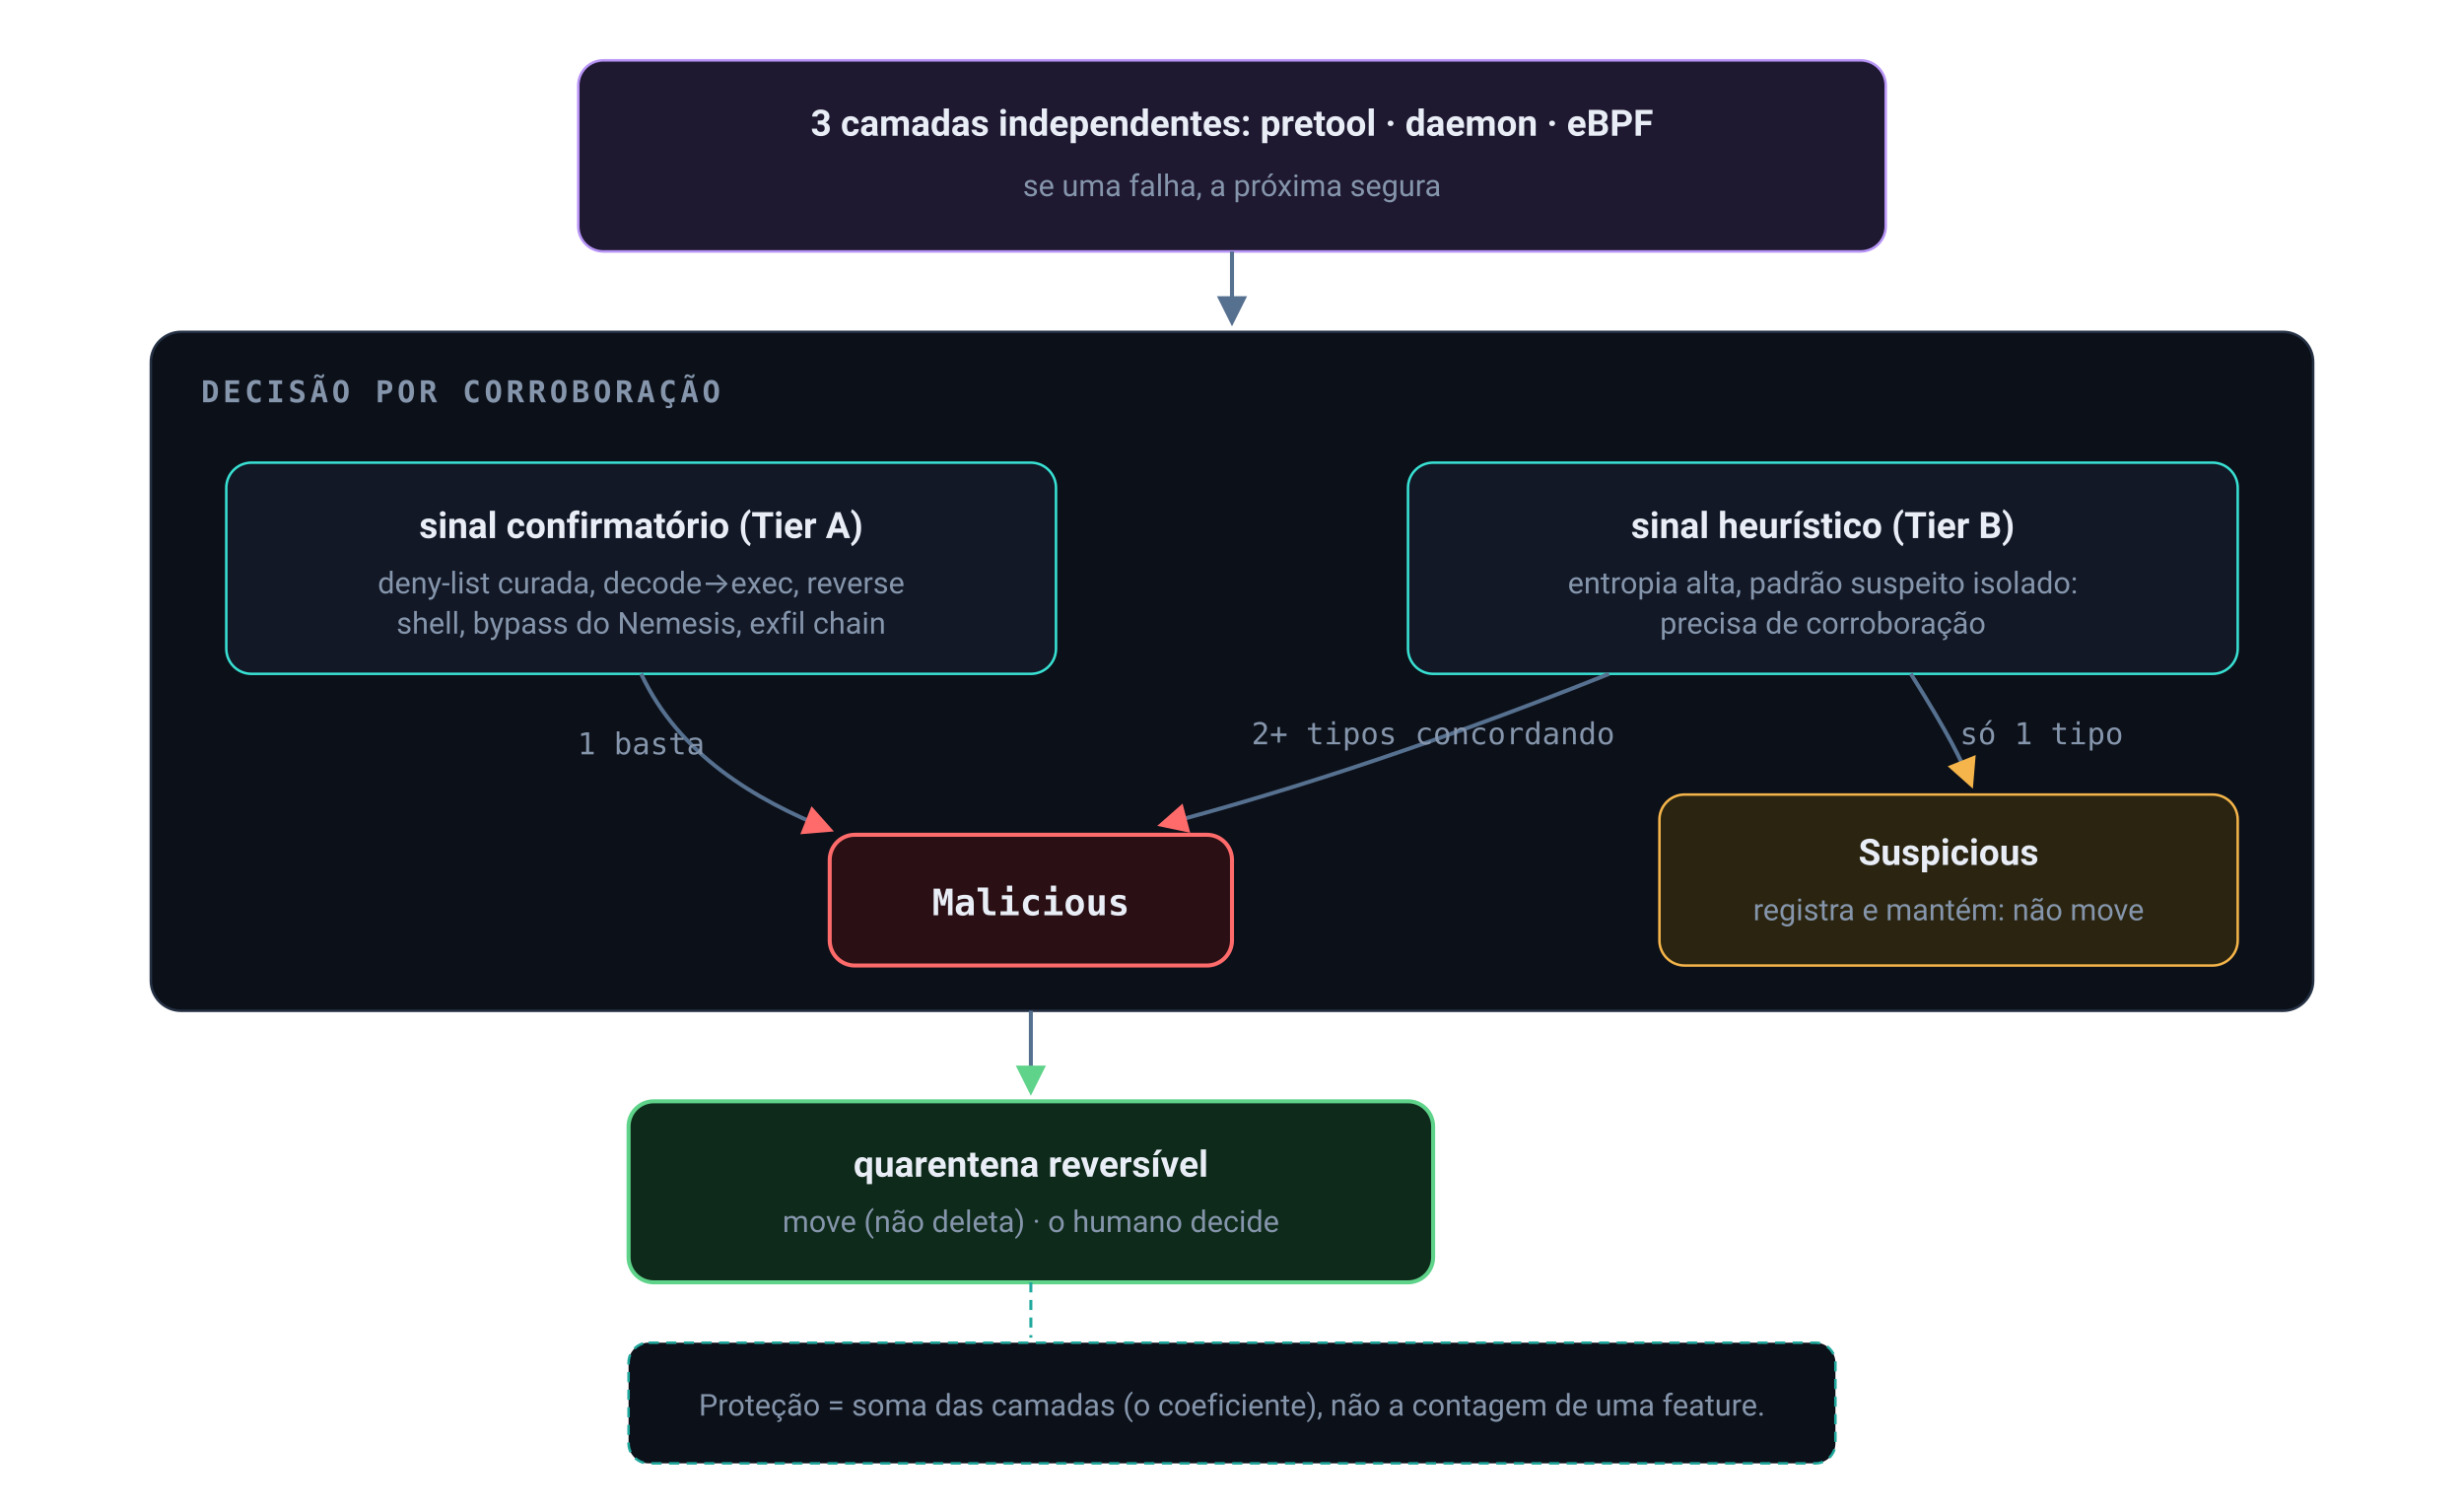
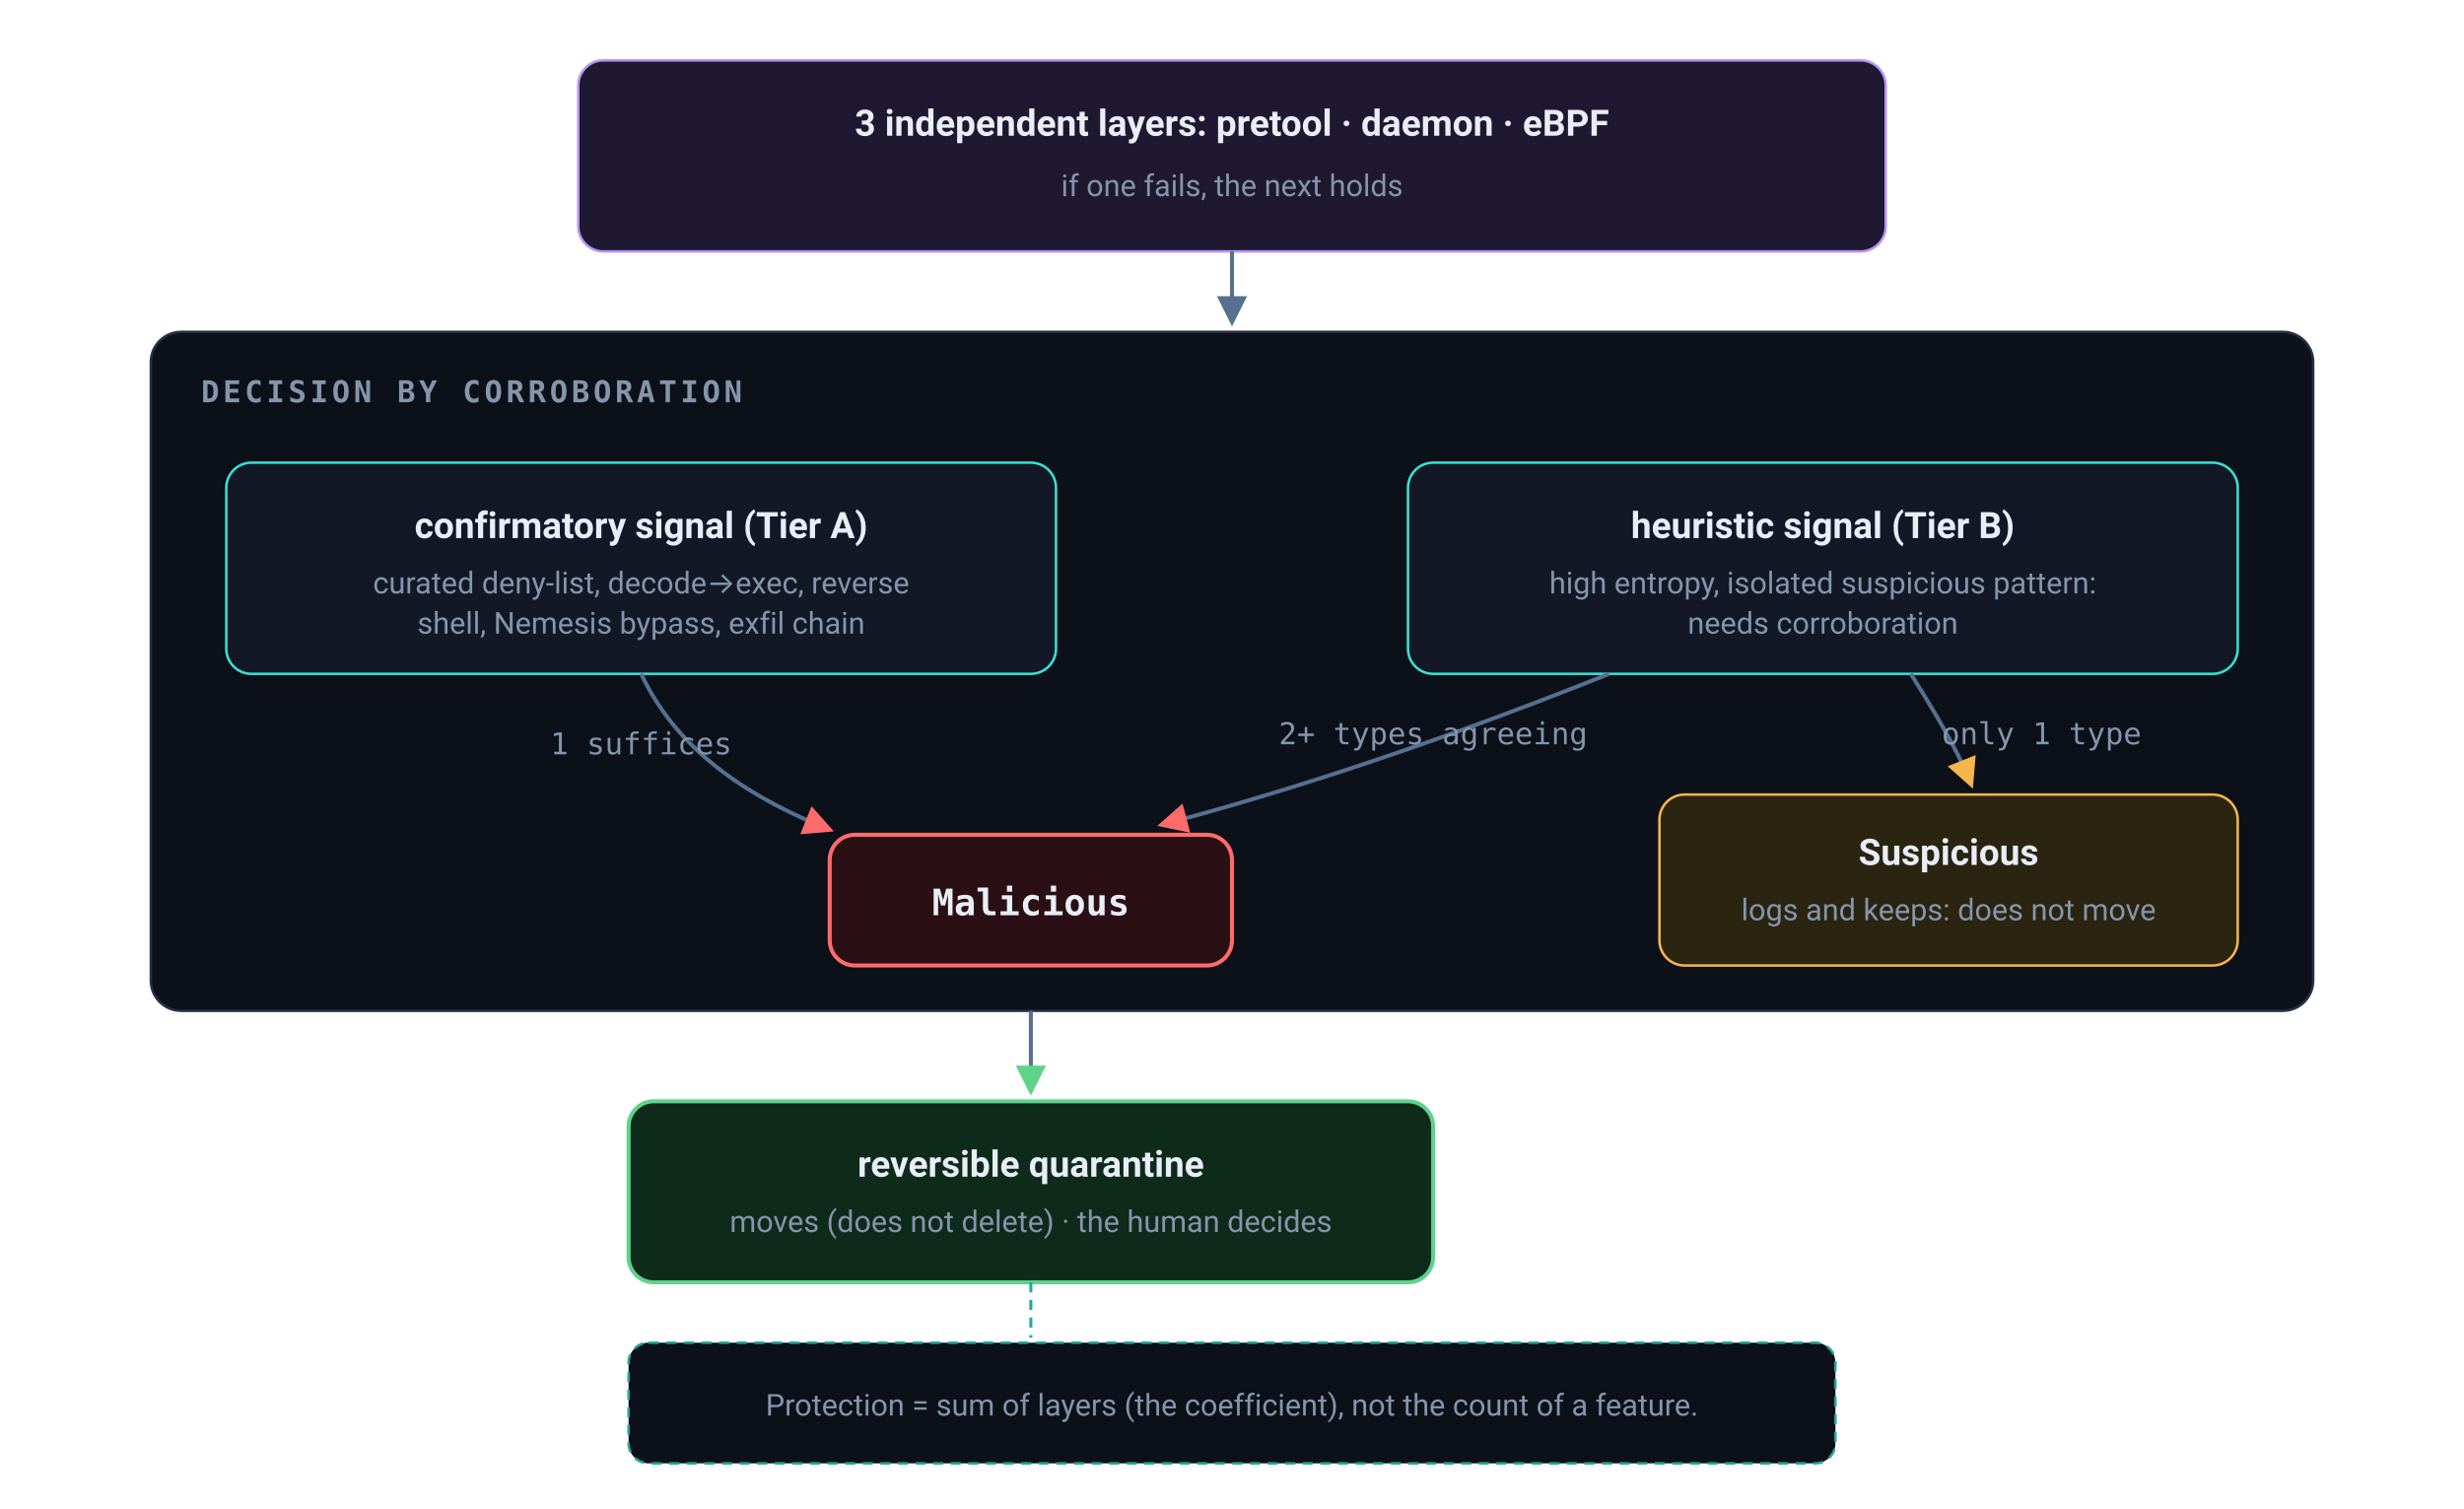
- <svg xmlns="http://www.w3.org/2000/svg" viewBox="0 0 980 600" role="img" aria-label="Três camadas independentes (pretool, daemon, eBPF); a decisão usa corroboração: um sinal confirmatório (Tier A) basta, um heurístico (Tier B) precisa de dois tipos distintos, senão fica Suspicious; ao confirmar, quarentena reversível; proteção é a soma das camadas, o coeficiente.">
+ <svg xmlns="http://www.w3.org/2000/svg" viewBox="0 0 980 600" role="img" aria-label="Three independent layers (pretool, daemon, eBPF); the decision uses corroboration: one confirmatory signal suffices, a heuristic needs two distinct types, otherwise it stays Suspicious; on confirmation, reversible quarantine; protection is the sum of layers, the coefficient.">
  <defs>
    <marker id="arr9" viewBox="0 0 10 10" refX="8.5" refY="5" markerWidth="7.5" markerHeight="7.5" orient="auto-start-reverse">
      <path d="M0 0L10 5L0 10z" fill="#56708f" />
    </marker>
    <marker id="arr9Bad" viewBox="0 0 10 10" refX="8.5" refY="5" markerWidth="7.5" markerHeight="7.5" orient="auto-start-reverse">
      <path d="M0 0L10 5L0 10z" fill="#ff6b6b" />
    </marker>
    <marker id="arr9Qz" viewBox="0 0 10 10" refX="8.5" refY="5" markerWidth="7.5" markerHeight="7.5" orient="auto-start-reverse">
      <path d="M0 0L10 5L0 10z" fill="#f5b54a" />
    </marker>
    <marker id="arr9Ok" viewBox="0 0 10 10" refX="8.5" refY="5" markerWidth="7.5" markerHeight="7.5" orient="auto-start-reverse">
      <path d="M0 0L10 5L0 10z" fill="#5fd38a" />
    </marker>
  </defs>
  <style>
    text{font-family:'Segoe UI',system-ui,-apple-system,Roboto,sans-serif}
    .t{fill:#e8edf6;font-size:14.5px;font-weight:600}
    .s{fill:#8595ab;font-size:12px}
    .m{font-family:'JetBrains Mono',ui-monospace,Consolas,monospace}
    .edge{stroke:#56708f;stroke-width:1.6;fill:none}
  </style>
  <rect x="230" y="24" width="520" height="76" rx="10" fill="#1e1830" stroke="#b794f6" />
-   <text x="490" y="54" text-anchor="middle" class="t" fill="#efe6ff">3 camadas independentes: pretool · daemon · eBPF</text>
-   <text x="490" y="78" text-anchor="middle" class="s" fill="#b9a8dc">se uma falha, a próxima segura</text>
+   <text x="490" y="54" text-anchor="middle" class="t" fill="#efe6ff">3 independent layers: pretool · daemon · eBPF</text>
+   <text x="490" y="78" text-anchor="middle" class="s" fill="#b9a8dc">if one fails, the next holds</text>
  <path class="edge" d="M490 100 V128" marker-end="url(#arr9)" />
  <rect x="60" y="132" width="860" height="270" rx="12" fill="#0c1019" stroke="#243043" />
-   <text x="80" y="160" class="s m" fill="#38e1d3" font-weight="700" letter-spacing=".12em">DECISÃO POR CORROBORAÇÃO</text>
+   <text x="80" y="160" class="s m" fill="#38e1d3" font-weight="700" letter-spacing=".12em">DECISION BY CORROBORATION</text>
  <rect x="90" y="184" width="330" height="84" rx="10" fill="#121826" stroke="#38e1d3" />
-   <text x="255" y="214" text-anchor="middle" class="t">sinal confirmatório (Tier A)</text>
-   <text x="255" y="236" text-anchor="middle" class="s">deny-list curada, decode→exec, reverse</text>
-   <text x="255" y="252" text-anchor="middle" class="s">shell, bypass do Nemesis, exfil chain</text>
+   <text x="255" y="214" text-anchor="middle" class="t">confirmatory signal (Tier A)</text>
+   <text x="255" y="236" text-anchor="middle" class="s">curated deny-list, decode→exec, reverse</text>
+   <text x="255" y="252" text-anchor="middle" class="s">shell, Nemesis bypass, exfil chain</text>
  <rect x="560" y="184" width="330" height="84" rx="10" fill="#121826" stroke="#38e1d3" />
-   <text x="725" y="214" text-anchor="middle" class="t">sinal heurístico (Tier B)</text>
-   <text x="725" y="236" text-anchor="middle" class="s">entropia alta, padrão suspeito isolado:</text>
-   <text x="725" y="252" text-anchor="middle" class="s">precisa de corroboração</text>
+   <text x="725" y="214" text-anchor="middle" class="t">heuristic signal (Tier B)</text>
+   <text x="725" y="236" text-anchor="middle" class="s">high entropy, isolated suspicious pattern:</text>
+   <text x="725" y="252" text-anchor="middle" class="s">needs corroboration</text>
  <path class="edge" d="M255 268 C270 300 300 318 330 330" stroke="#ff6b6b" marker-end="url(#arr9Bad)" />
-   <text x="255" y="300" text-anchor="middle" class="s m" fill="#ff6b6b">1 basta</text>
+   <text x="255" y="300" text-anchor="middle" class="s m" fill="#ff6b6b">1 suffices</text>
  <path class="edge" d="M640 268 C560 300 500 318 462 328" stroke="#ff6b6b" marker-end="url(#arr9Bad)" />
-   <text x="570" y="296" text-anchor="middle" class="s m" fill="#ff6b6b">2+ tipos concordando</text>
+   <text x="570" y="296" text-anchor="middle" class="s m" fill="#ff6b6b">2+ types agreeing</text>
  <path class="edge" d="M760 268 C775 292 780 302 784 312" stroke="#f5b54a" marker-end="url(#arr9Qz)" />
-   <text x="812" y="296" text-anchor="middle" class="s m" fill="#f5b54a">só 1 tipo</text>
+   <text x="812" y="296" text-anchor="middle" class="s m" fill="#f5b54a">only 1 type</text>
  <rect x="330" y="332" width="160" height="52" rx="10" fill="#2a1014" stroke="#ff6b6b" stroke-width="1.6" />
  <text x="410" y="364" text-anchor="middle" class="t m" fill="#ffd7d7">Malicious</text>
  <rect x="660" y="316" width="230" height="68" rx="10" fill="#2a2410" stroke="#f5b54a" />
  <text x="775" y="344" text-anchor="middle" class="t" fill="#ffeccb">Suspicious</text>
-   <text x="775" y="366" text-anchor="middle" class="s" fill="#d9c08a">registra e mantém: não move</text>
+   <text x="775" y="366" text-anchor="middle" class="s" fill="#d9c08a">logs and keeps: does not move</text>
  <path class="edge" d="M410 402 V434" stroke="#5fd38a" marker-end="url(#arr9Ok)" />
  <rect x="250" y="438" width="320" height="72" rx="10" fill="#0e2a1a" stroke="#5fd38a" stroke-width="1.6" />
-   <text x="410" y="468" text-anchor="middle" class="t" fill="#d7ffe6">quarentena reversível</text>
-   <text x="410" y="490" text-anchor="middle" class="s" fill="#9fd8b4">move (não deleta) · o humano decide</text>
+   <text x="410" y="468" text-anchor="middle" class="t" fill="#d7ffe6">reversible quarantine</text>
+   <text x="410" y="490" text-anchor="middle" class="s" fill="#9fd8b4">moves (does not delete) · the human decides</text>
  <rect x="250" y="534" width="480" height="48" rx="8" fill="#0c1019" stroke="#21a99e" stroke-dasharray="4 3" />
-   <text x="490" y="563" text-anchor="middle" class="s" fill="#b8c4d6">Proteção = soma das camadas (o coeficiente), não a contagem de uma feature.</text>
+   <text x="490" y="563" text-anchor="middle" class="s" fill="#b8c4d6">Protection = sum of layers (the coefficient), not the count of a feature.</text>
  <path d="M410 510 V532" fill="none" stroke="#21a99e" stroke-width="1.2" stroke-dasharray="4 3" />
</svg>
